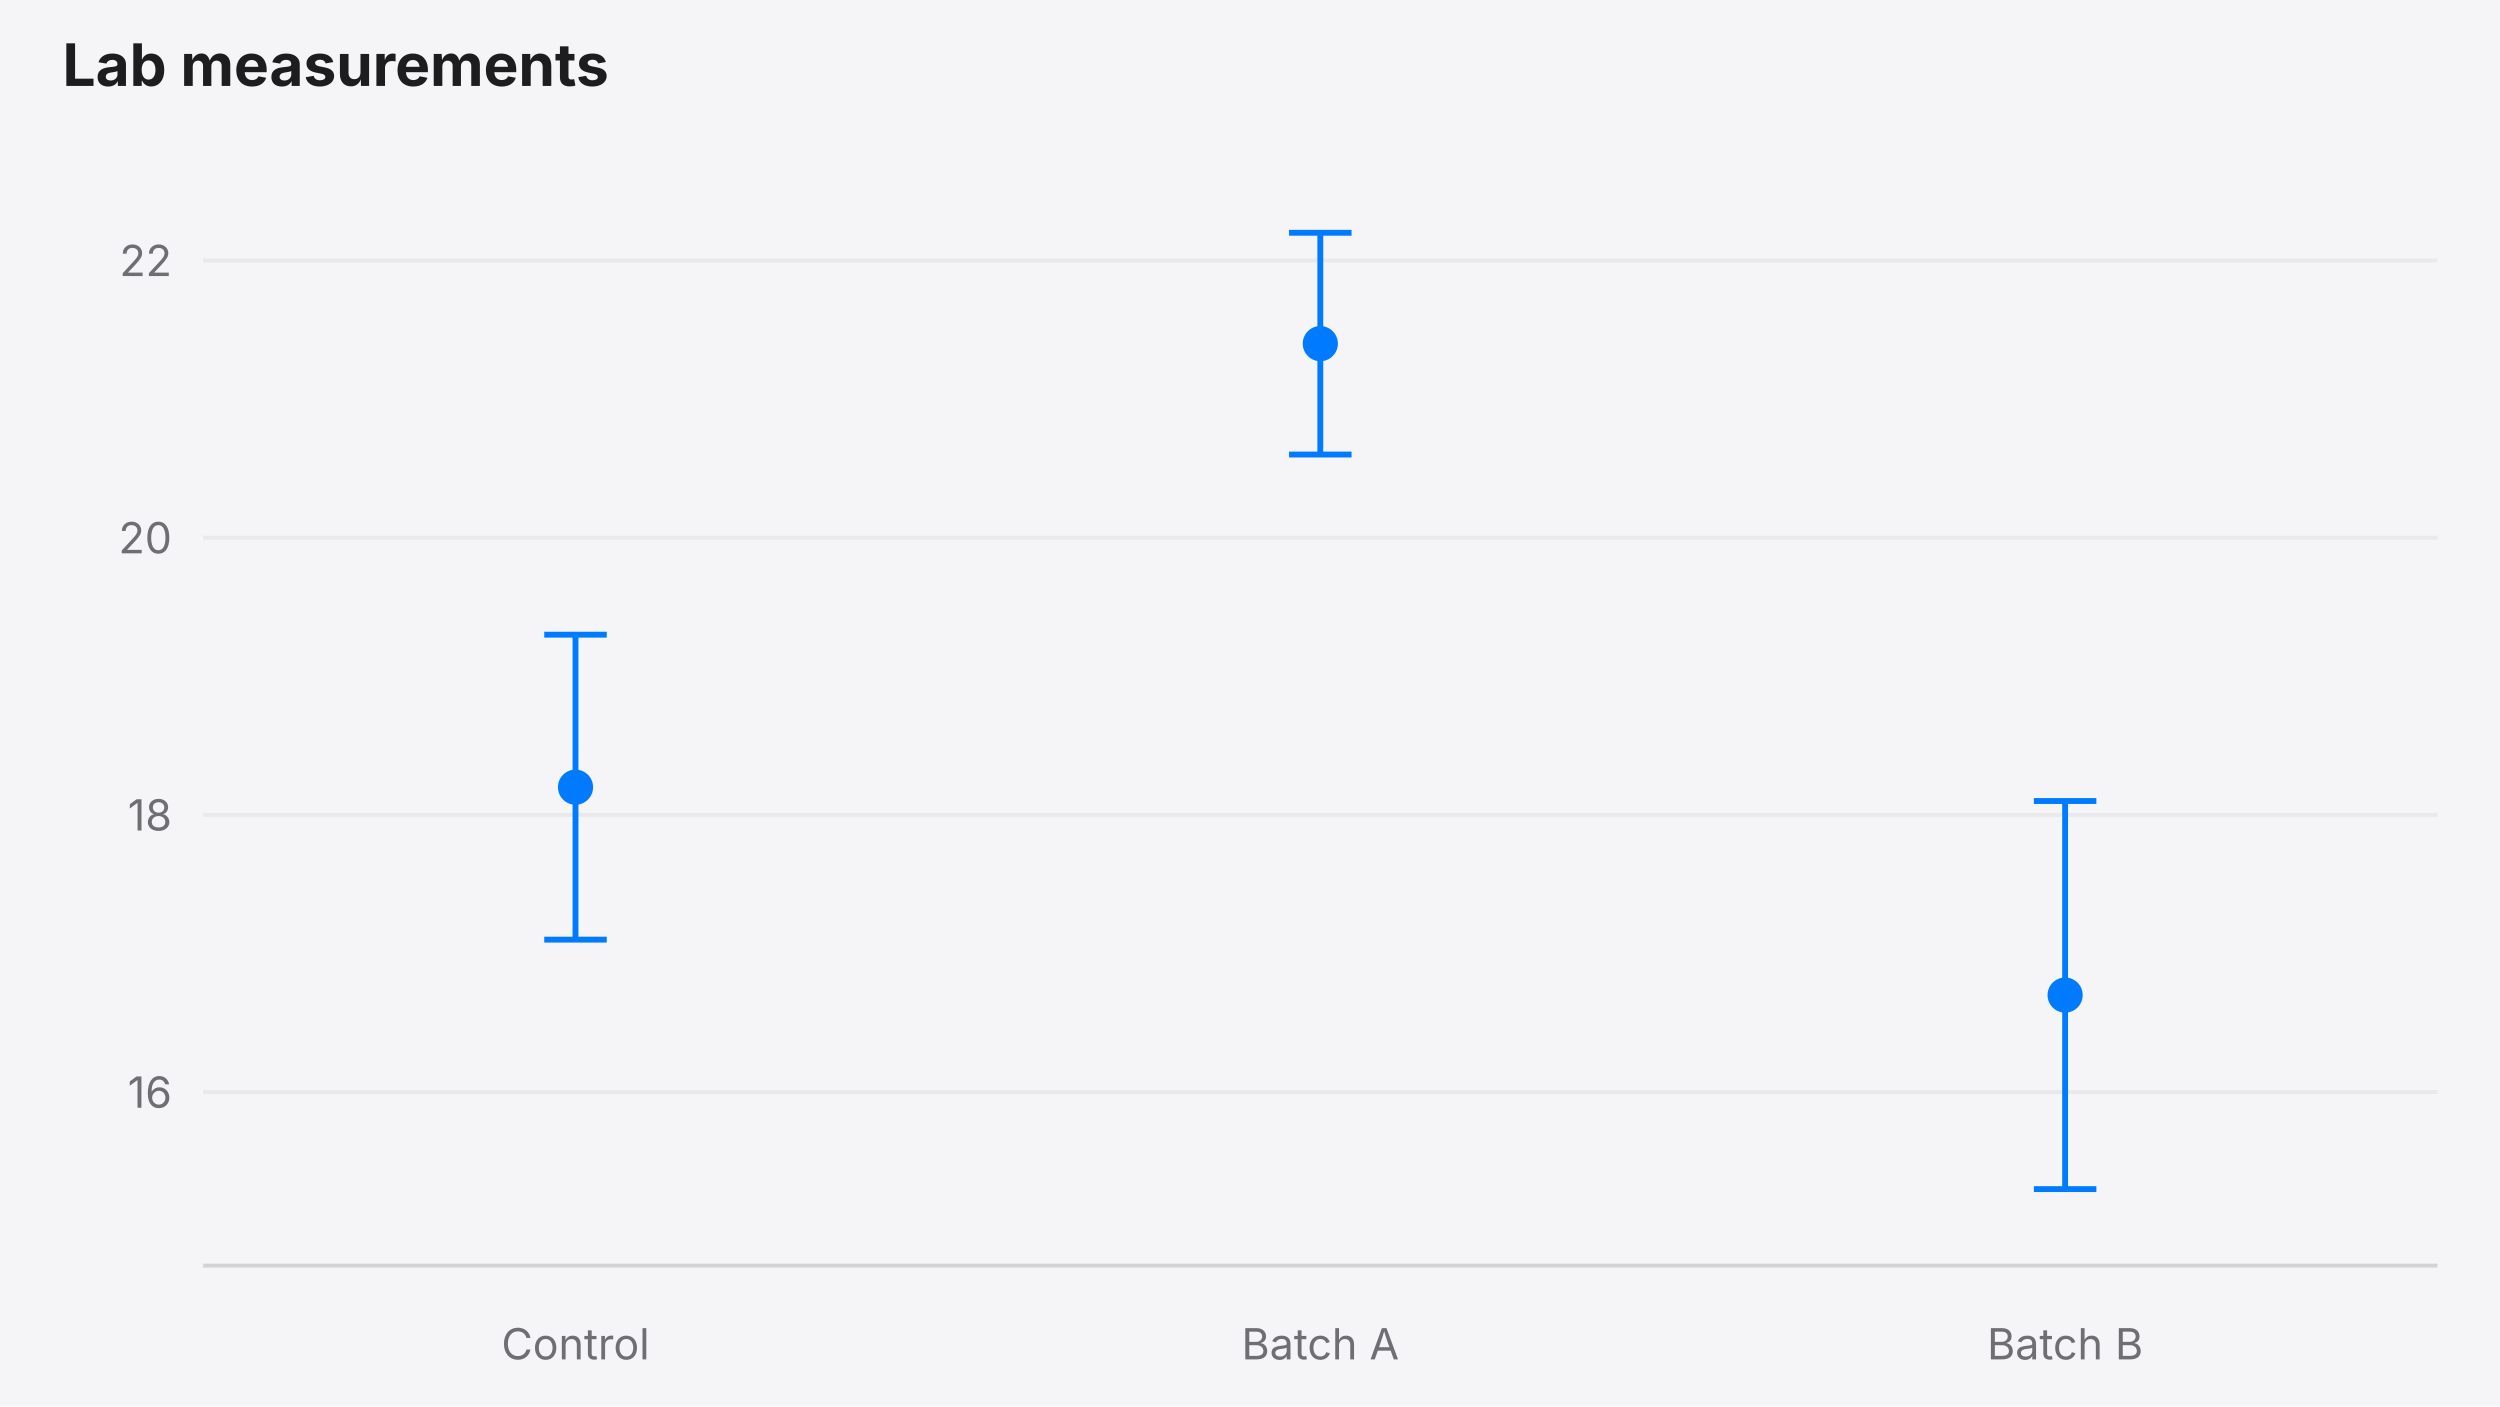
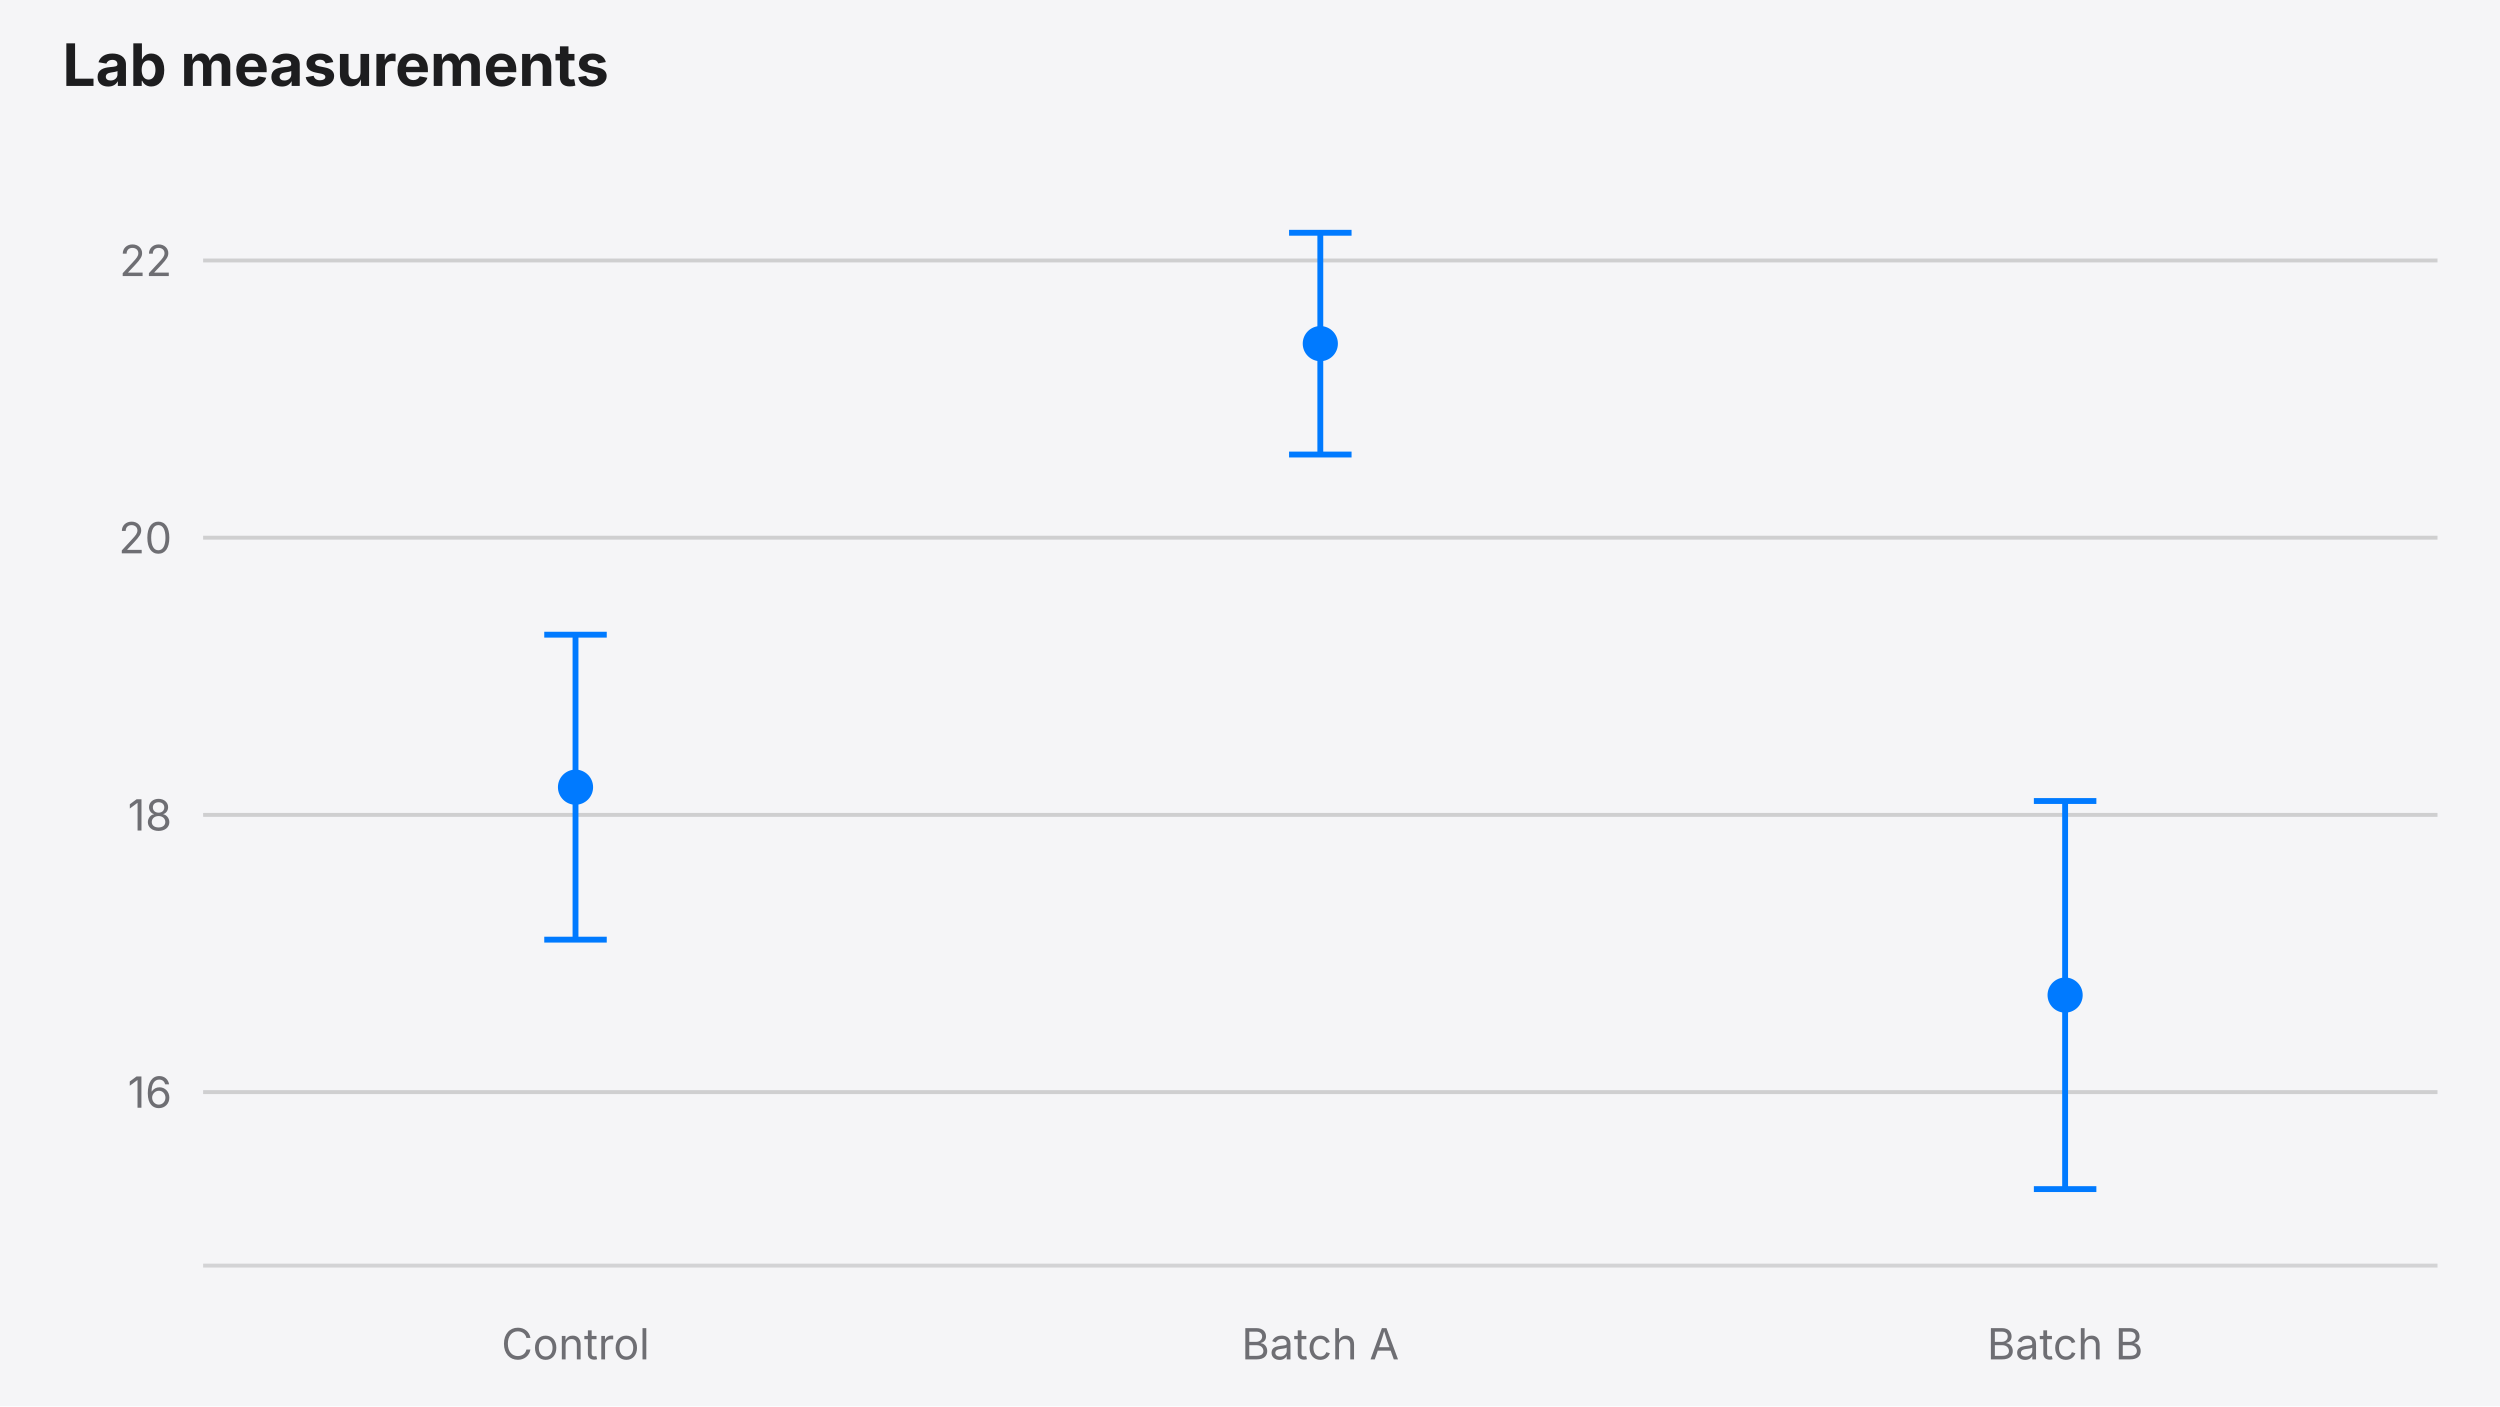
<svg xmlns="http://www.w3.org/2000/svg" width="640" height="360" viewBox="0 0 640 360" role="img" aria-label="Batch A is highest, with a whisker from 20.6 to 22.2." class="ck-chart" data-ck-type="errorbar" data-ck-renderer="errorbar" data-ck-id="cklhizjj" style="color-scheme:light;font-family:Inter, sans-serif;font-variant-numeric:tabular-nums;font-feature-settings:'tnum'">
  <rect width="100%" height="100%" fill="#f5f5f7" data-ck-card="1" />
  <rect width="100%" height="100%" fill="transparent" />
  <text x="16" y="22" text-anchor="start" fill="#1d1d1f" font-size="15" font-weight="650">Lab measurements</text>
-   <line x1="52" y1="279.58" x2="624" y2="279.58" stroke="rgba(0, 0, 0, 0.05)" />
-   <line x1="52" y1="208.61" x2="624" y2="208.61" stroke="rgba(0, 0, 0, 0.05)" />
-   <line x1="52" y1="137.65" x2="624" y2="137.65" stroke="rgba(0, 0, 0, 0.05)" />
-   <line x1="52" y1="66.68" x2="624" y2="66.68" stroke="rgba(0, 0, 0, 0.05)" />
+   <line x1="52" y1="279.58" x2="624" y2="279.58" stroke="rgba(0, 0, 0, 0.16)" />
+   <line x1="52" y1="208.61" x2="624" y2="208.61" stroke="rgba(0, 0, 0, 0.16)" />
+   <line x1="52" y1="137.65" x2="624" y2="137.65" stroke="rgba(0, 0, 0, 0.16)" />
+   <line x1="52" y1="66.68" x2="624" y2="66.68" stroke="rgba(0, 0, 0, 0.16)" />
  <text x="44" y="283.58" text-anchor="end" fill="#6e6e73" font-size="11" font-weight="400">16</text>
  <text x="44" y="212.61" text-anchor="end" fill="#6e6e73" font-size="11" font-weight="400">18</text>
  <text x="44" y="141.65" text-anchor="end" fill="#6e6e73" font-size="11" font-weight="400">20</text>
  <text x="44" y="70.68" text-anchor="end" fill="#6e6e73" font-size="11" font-weight="400">22</text>
  <text x="147.33" y="348" text-anchor="middle" fill="#6e6e73" font-size="11" font-weight="400">Control</text>
  <text x="338" y="348" text-anchor="middle" fill="#6e6e73" font-size="11" font-weight="400">Batch A</text>
  <text x="528.67" y="348" text-anchor="middle" fill="#6e6e73" font-size="11" font-weight="400">Batch B</text>
  <line x1="52" y1="324" x2="624" y2="324" stroke="rgba(0, 0, 0, 0.14)" />
  <defs>
    <clipPath id="cklhizjj-p">
      <rect x="52" y="40" width="572" height="284" />
    </clipPath>
  </defs>
  <g clip-path="url(#cklhizjj-p)">
    <circle data-ck-mark="point" cx="147.33" cy="201.52" r="4.5" fill="#007aff" aria-label="Control: 17.1–19.3" />
    <g data-ck-mark="whisker" aria-label="Control: 17.1–19.3">
      <line x1="147.33" y1="162.48" x2="147.33" y2="240.55" stroke="#007aff" stroke-width="1.5" />
      <line x1="139.33" y1="162.48" x2="155.33" y2="162.48" stroke="#007aff" stroke-width="1.5" />
      <line x1="139.33" y1="240.55" x2="155.33" y2="240.55" stroke="#007aff" stroke-width="1.5" />
    </g>
    <circle data-ck-mark="point" cx="338" cy="87.97" r="4.5" fill="#007aff" aria-label="Batch A: 20.6–22.2" />
    <g data-ck-mark="whisker" aria-label="Batch A: 20.6–22.2">
      <line x1="338" y1="59.59" x2="338" y2="116.36" stroke="#007aff" stroke-width="1.5" />
      <line x1="330" y1="59.59" x2="346" y2="59.59" stroke="#007aff" stroke-width="1.5" />
      <line x1="330" y1="116.36" x2="346" y2="116.36" stroke="#007aff" stroke-width="1.5" />
    </g>
    <circle data-ck-mark="point" cx="528.67" cy="254.74" r="4.5" fill="#007aff" aria-label="Batch B: 15.3–18.1" />
    <g data-ck-mark="whisker" aria-label="Batch B: 15.3–18.1">
      <line x1="528.67" y1="205.06" x2="528.67" y2="304.41" stroke="#007aff" stroke-width="1.5" />
      <line x1="520.67" y1="205.06" x2="536.67" y2="205.06" stroke="#007aff" stroke-width="1.5" />
      <line x1="520.67" y1="304.41" x2="536.67" y2="304.41" stroke="#007aff" stroke-width="1.5" />
    </g>
  </g>
</svg>
